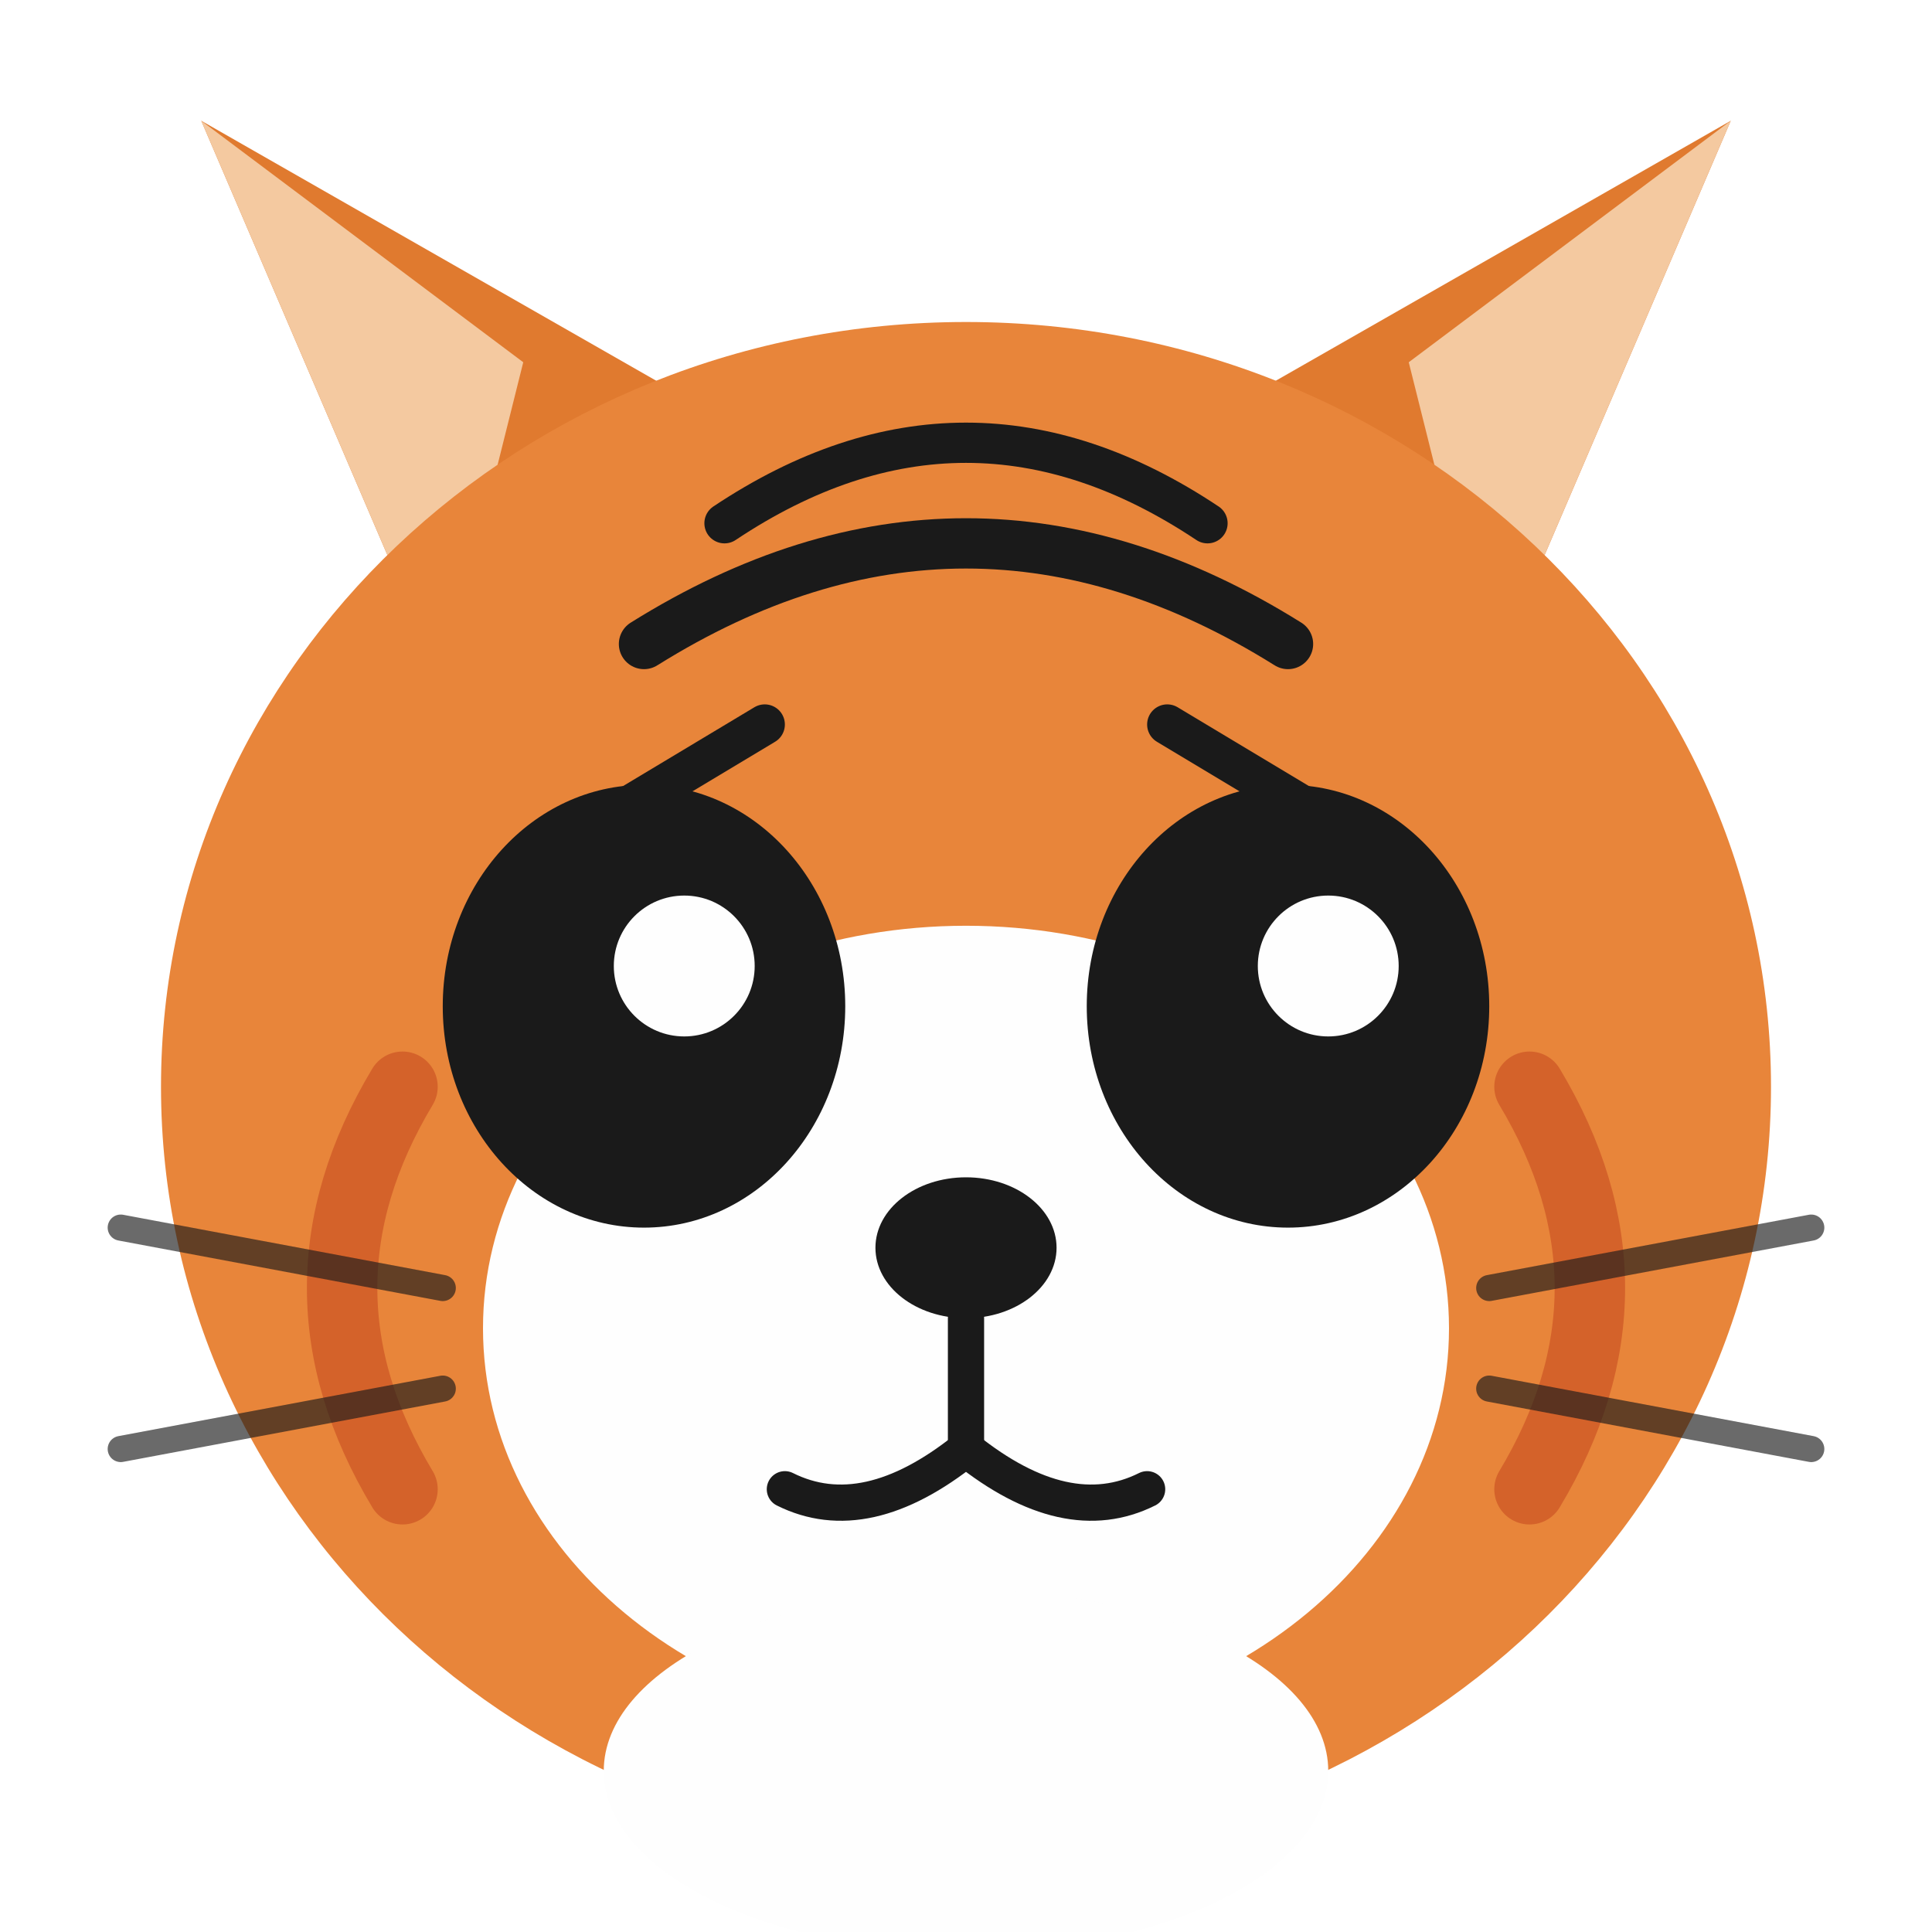
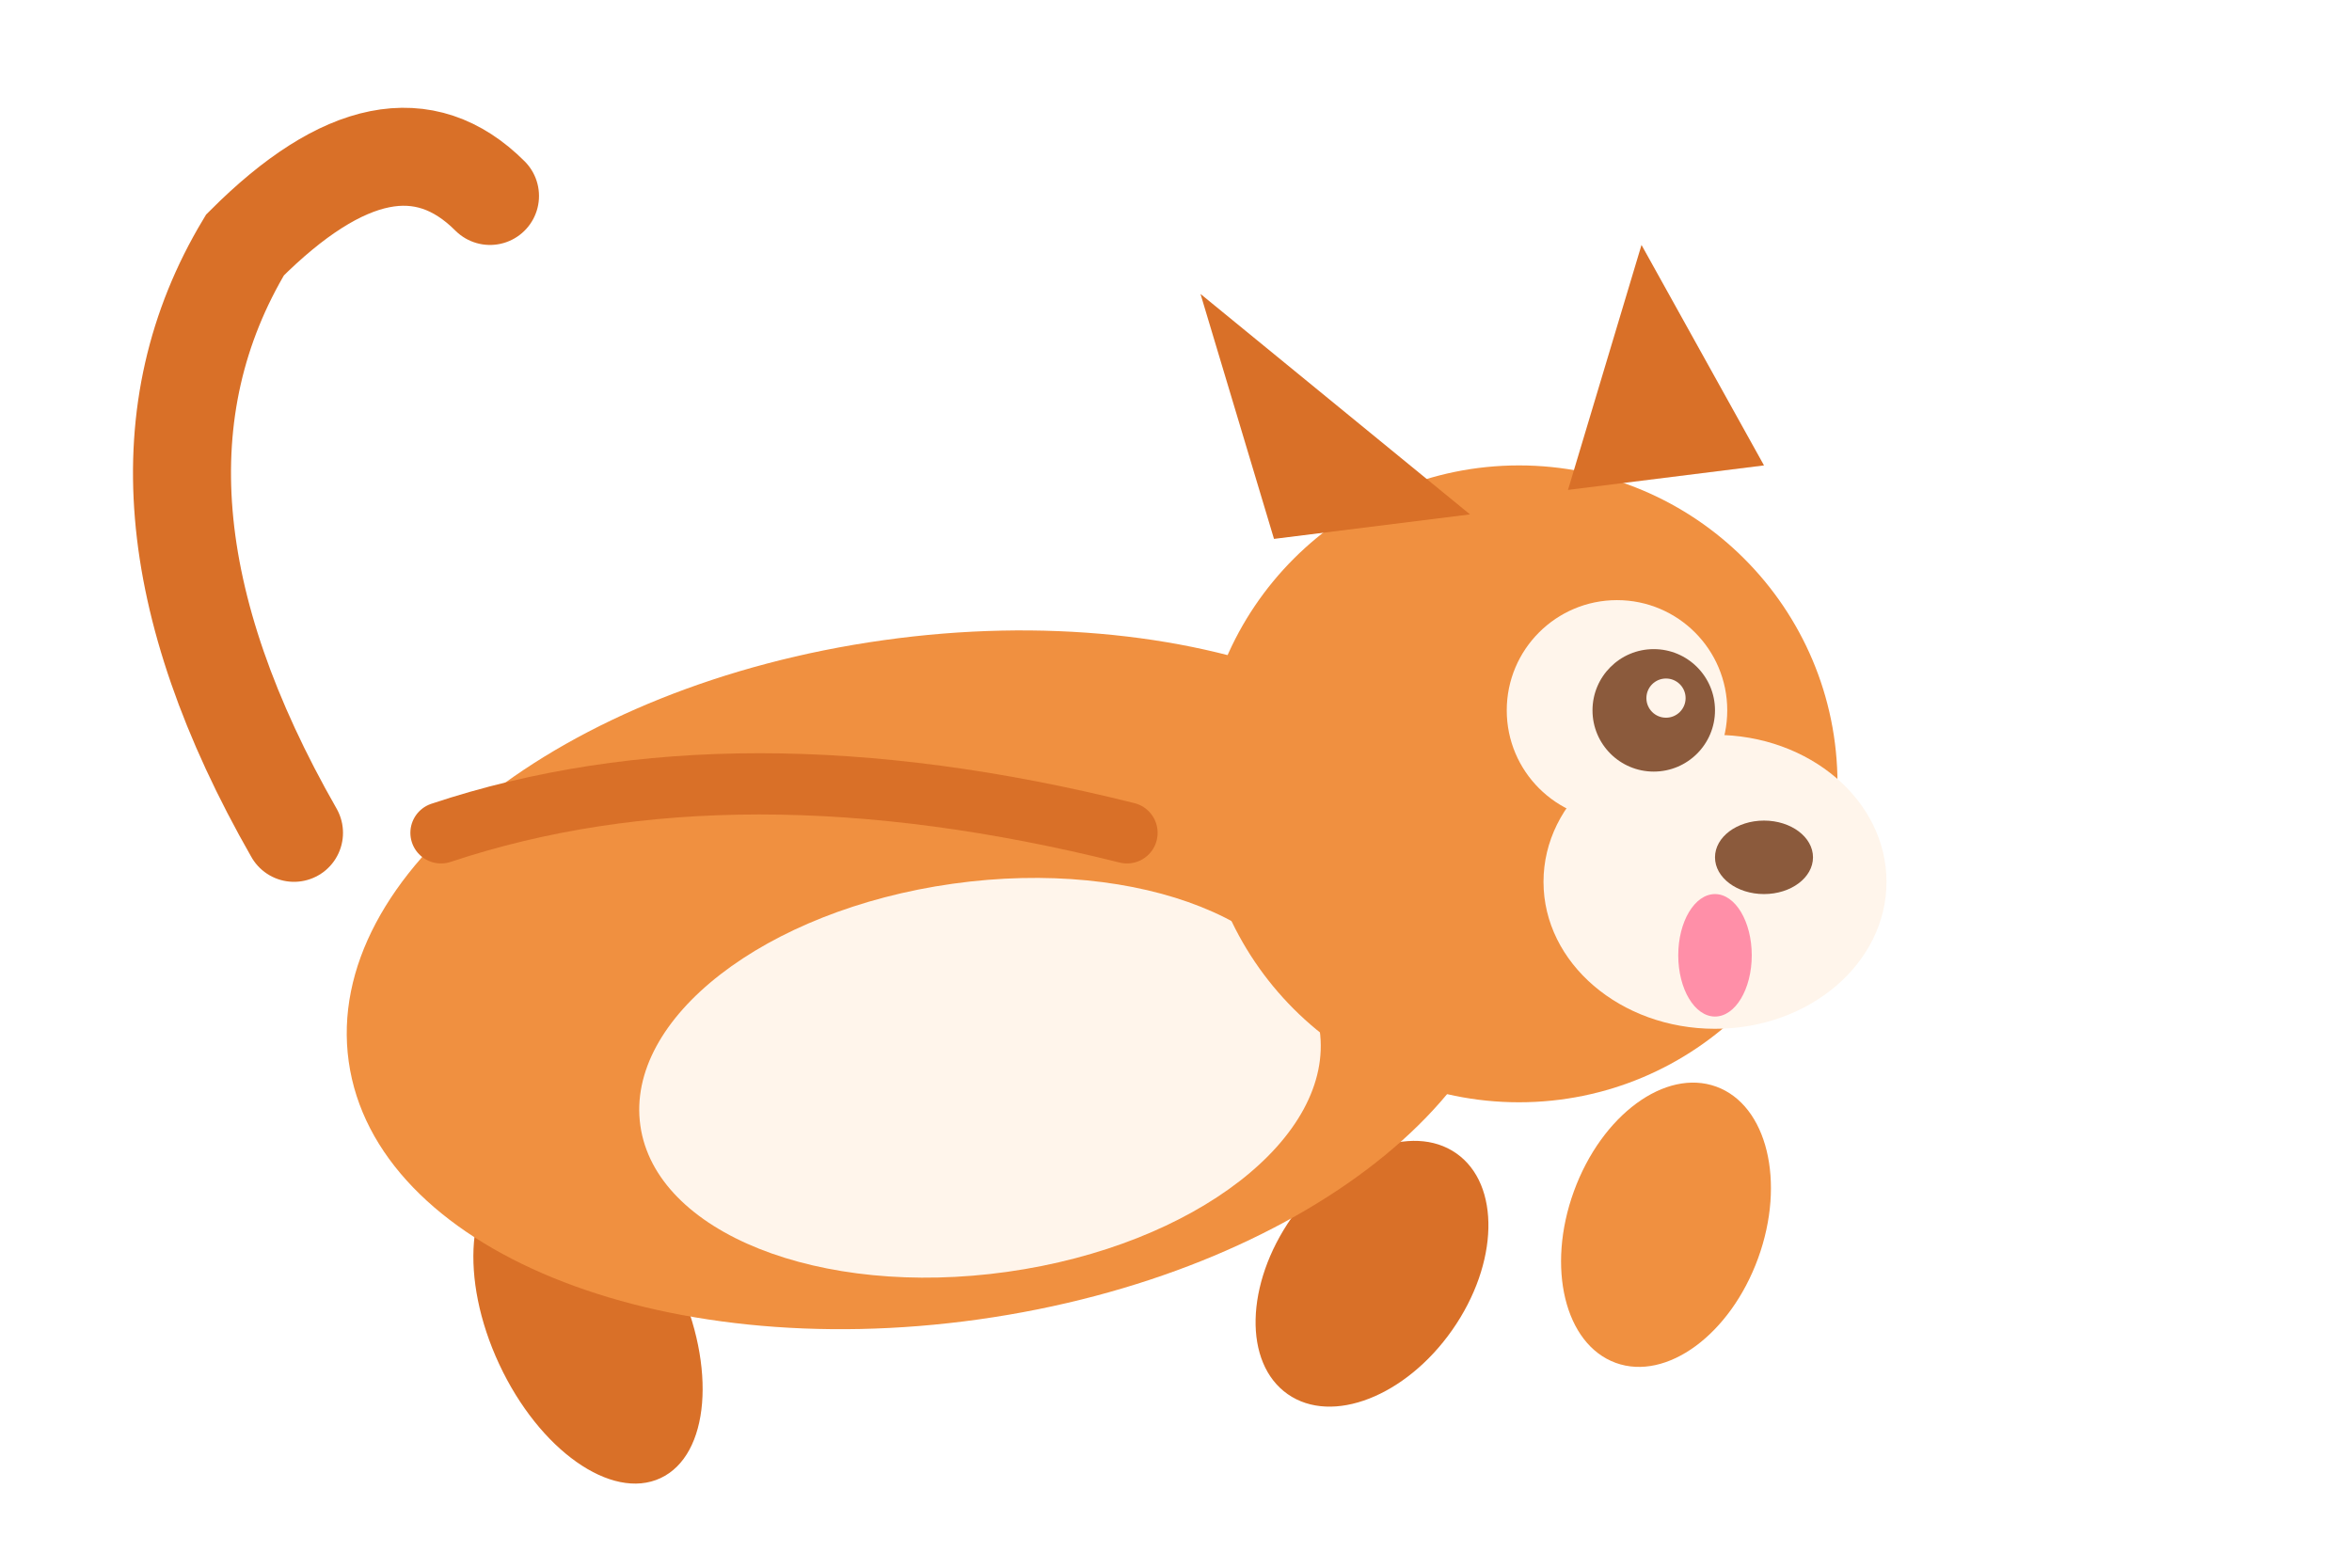
- <svg xmlns="http://www.w3.org/2000/svg" viewBox="0 0 96 96" fill="none" role="img" aria-label="MochiRoute icon">
-   <path d="M22 34 L10 6 L38 22 Z" fill="#E07A2F" />
-   <path d="M22 34 L10 6 L26 18 Z" fill="#F4C9A0" />
-   <path d="M74 34 L86 6 L58 22 Z" fill="#E07A2F" />
-   <path d="M74 34 L86 6 L70 18 Z" fill="#F4C9A0" />
-   <ellipse cx="48" cy="54" rx="40" ry="38" fill="#E8853A" />
-   <ellipse cx="48" cy="66" rx="24" ry="20" fill="#FEFEFE" />
-   <path d="M32 32 Q48 22 64 32" stroke="#1A1A1A" stroke-width="2.5" stroke-linecap="round" fill="none" />
-   <path d="M36 26 Q48 18 60 26" stroke="#1A1A1A" stroke-width="2" stroke-linecap="round" fill="none" />
-   <path d="M28 42 L38 36" stroke="#1A1A1A" stroke-width="2" stroke-linecap="round" />
-   <path d="M68 42 L58 36" stroke="#1A1A1A" stroke-width="2" stroke-linecap="round" />
-   <path d="M20 54 Q14 64 20 74" stroke="#D4622A" stroke-width="3.5" stroke-linecap="round" fill="none" />
-   <path d="M76 54 Q82 64 76 74" stroke="#D4622A" stroke-width="3.5" stroke-linecap="round" fill="none" />
-   <ellipse cx="32" cy="50" rx="10" ry="11" fill="#1A1A1A" />
-   <ellipse cx="64" cy="50" rx="10" ry="11" fill="#1A1A1A" />
-   <circle cx="34" cy="48" r="3.5" fill="#FEFEFE" />
-   <circle cx="66" cy="48" r="3.5" fill="#FEFEFE" />
-   <ellipse cx="48" cy="62" rx="4.5" ry="3.5" fill="#1A1A1A" />
-   <path d="M48 65.5 L48 72" stroke="#1A1A1A" stroke-width="1.8" stroke-linecap="round" />
-   <path d="M48 72 Q43 76 39 74" stroke="#1A1A1A" stroke-width="1.8" stroke-linecap="round" fill="none" />
-   <path d="M48 72 Q53 76 57 74" stroke="#1A1A1A" stroke-width="1.8" stroke-linecap="round" fill="none" />
-   <path d="M22 64 L6 61" stroke="#1A1A1A" stroke-width="1.3" stroke-linecap="round" opacity="0.65" />
-   <path d="M22 69 L6 72" stroke="#1A1A1A" stroke-width="1.3" stroke-linecap="round" opacity="0.65" />
-   <path d="M74 64 L90 61" stroke="#1A1A1A" stroke-width="1.3" stroke-linecap="round" opacity="0.65" />
-   <path d="M74 69 L90 72" stroke="#1A1A1A" stroke-width="1.3" stroke-linecap="round" opacity="0.65" />
-   <ellipse cx="48" cy="88" rx="18" ry="9" fill="#FEFEFE" />
+ <svg xmlns="http://www.w3.org/2000/svg" viewBox="0 0 96 64" fill="none" role="img" aria-label="MochiRoute icon">
+   <g transform="translate(6, 6)">
+     <path d="M6 28 Q-2 14 4 4 Q10 -2 14 2" stroke="#D97028" stroke-width="4" stroke-linecap="round" fill="none" />
+     <ellipse cx="18" cy="48" rx="4" ry="7" fill="#D97028" transform="rotate(-25 18 48)" />
+     <ellipse cx="50" cy="46" rx="4" ry="6" fill="#D97028" transform="rotate(35 50 46)" />
+     <ellipse cx="32" cy="34" rx="24" ry="14" fill="#F09040" transform="rotate(-8 32 34)" />
+     <ellipse cx="34" cy="38" rx="14" ry="8" fill="#FFF5EB" transform="rotate(-8 34 38)" />
+     <path d="M12 28 Q24 24 40 28" stroke="#D97028" stroke-width="2.5" stroke-linecap="round" fill="none" />
+     <circle cx="56" cy="26" r="13" fill="#F09040" />
+     <ellipse cx="64" cy="30" rx="7" ry="6" fill="#FFF5EB" />
+     <path d="M46 16 L43 6 L54 15 Z" fill="#D97028" />
+     <path d="M58 14 L61 4 L66 13 Z" fill="#D97028" />
+     <circle cx="60" cy="23" r="4.5" fill="#FFF5EB" />
+     <circle cx="61.5" cy="23" r="2.5" fill="#8B5A3C" />
+     <circle cx="62" cy="22.5" r="0.8" fill="#FFF5EB" />
+     <ellipse cx="66" cy="29" rx="2" ry="1.5" fill="#8B5A3C" />
+     <ellipse cx="64" cy="33" rx="1.5" ry="2.5" fill="#FF8FA8" />
+     <ellipse cx="62" cy="44" rx="4" ry="6" fill="#F09040" transform="rotate(20 62 44)" />
+   </g>
</svg>
